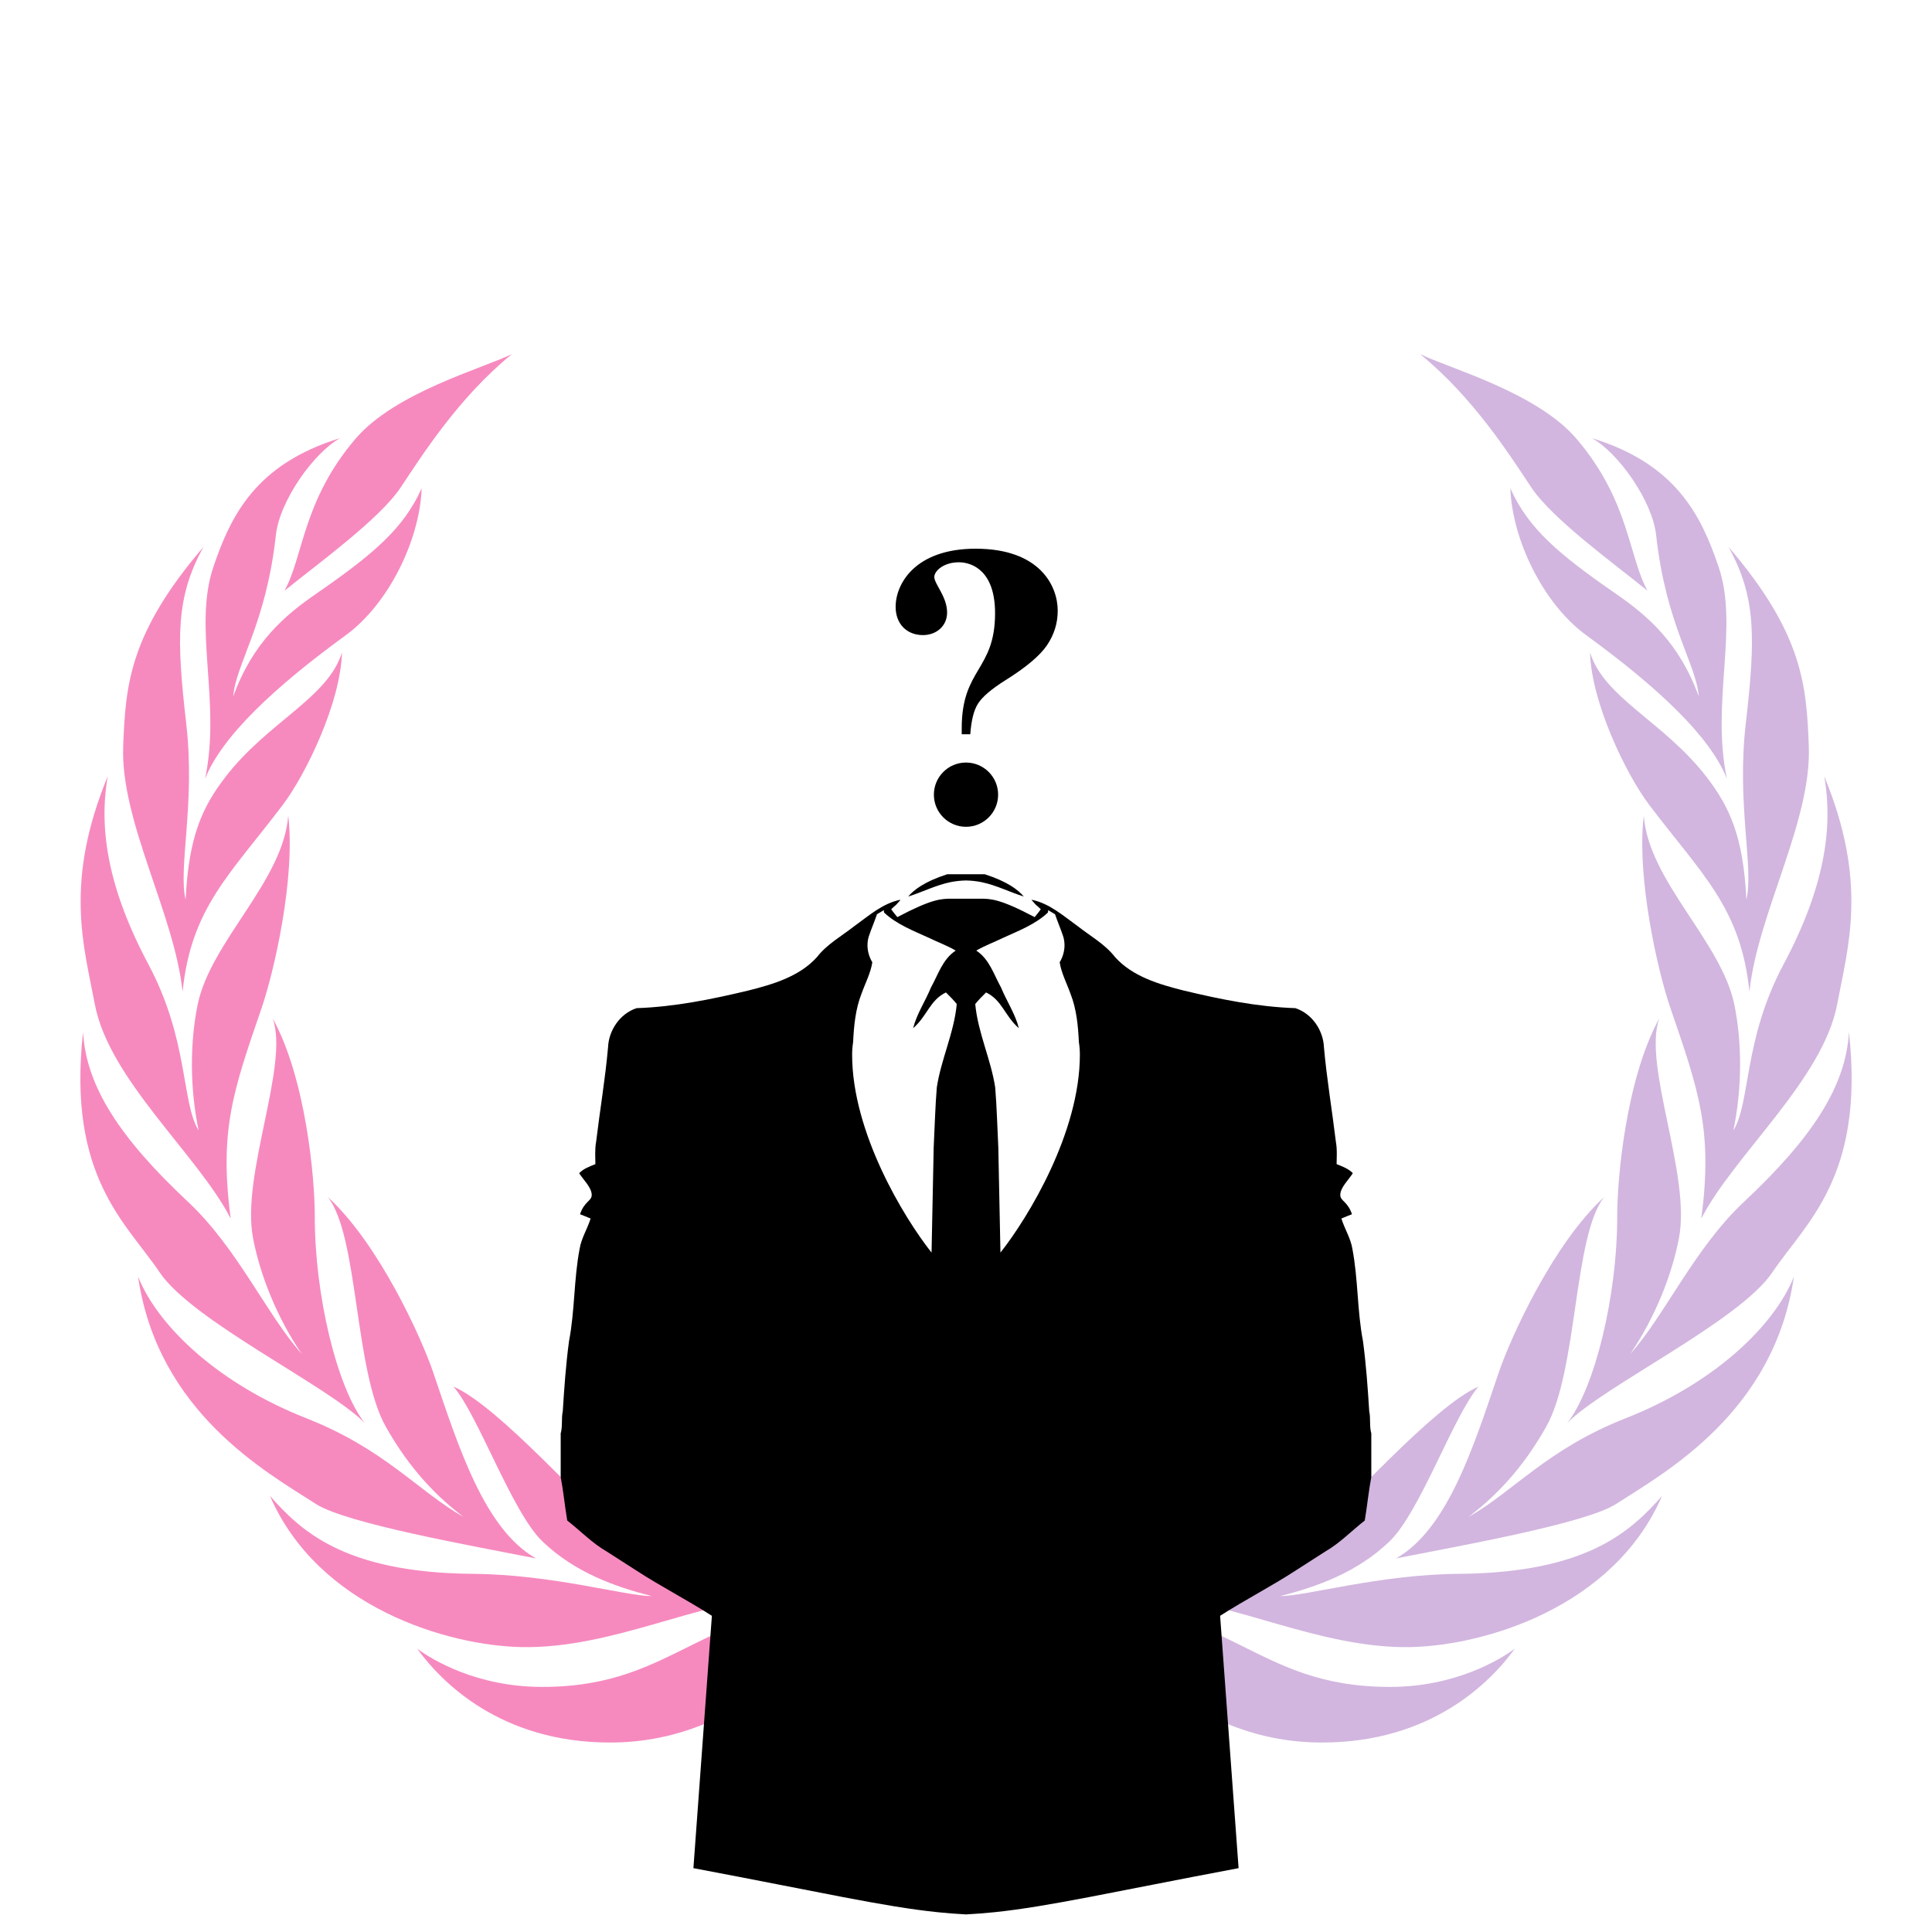
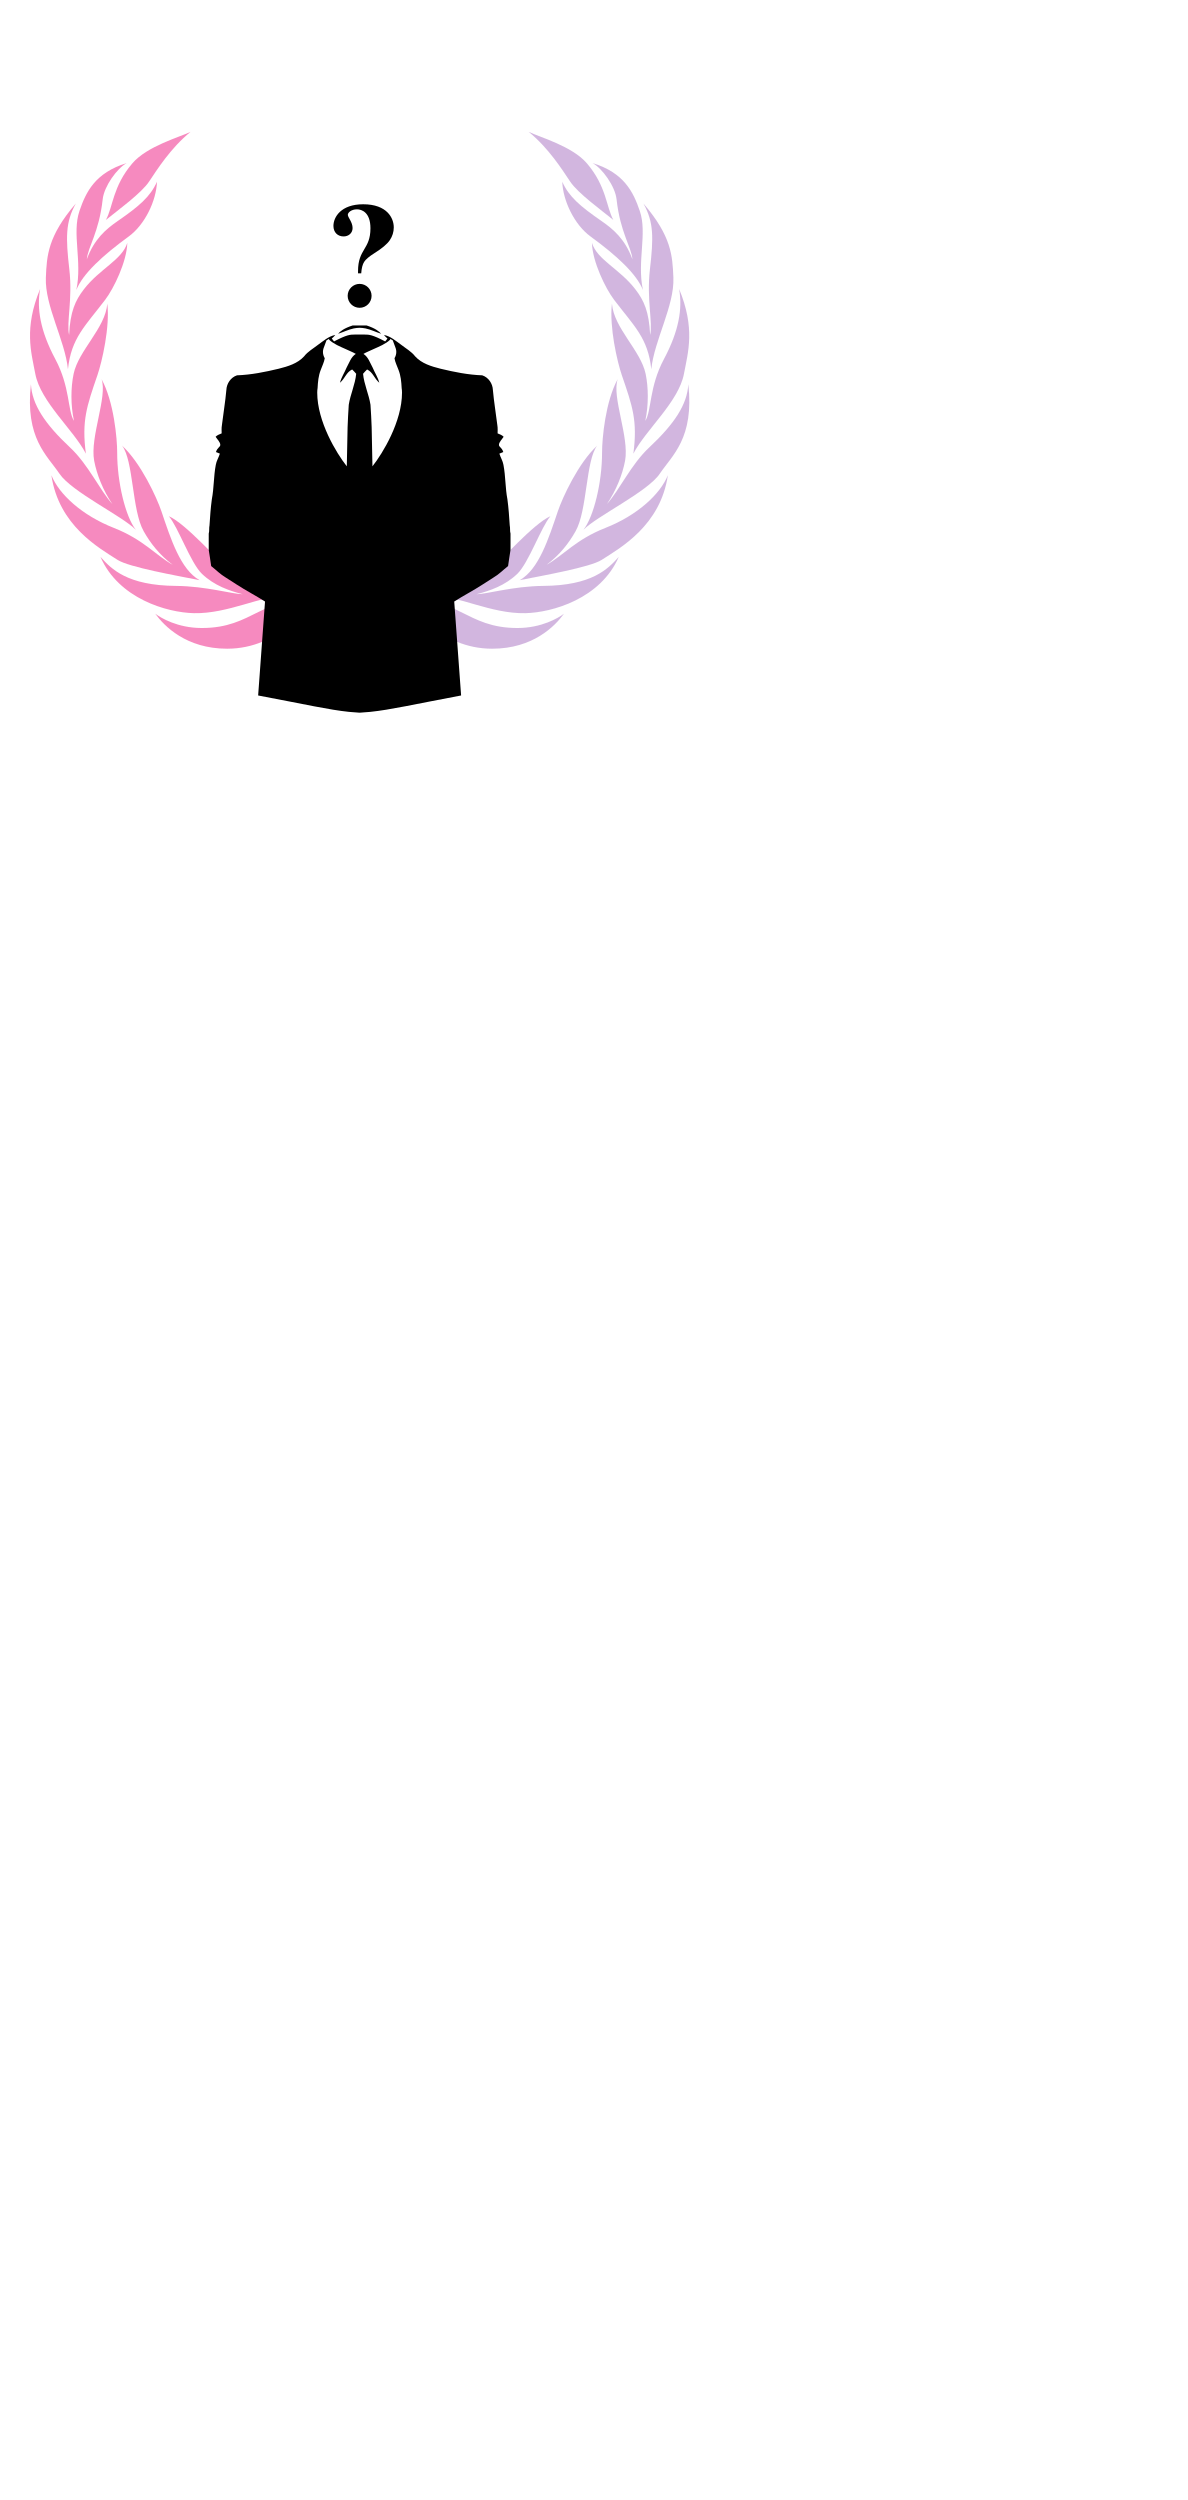
- <svg xmlns="http://www.w3.org/2000/svg" xmlns:xlink="http://www.w3.org/1999/xlink" width="315.75" height="315.75" style="background:rgba(5,1,17,0.9)">
+ <svg xmlns="http://www.w3.org/2000/svg" xmlns:xlink="http://www.w3.org/1999/xlink" style="background:rgba(5,1,17,0.9)">
  <style>

.glitch{
-webkit-transform: skewX(0deg) scaleY(1);
transform: skewX(0deg) scaleY(1);
-webkit-animation: clock-bag 3s linear infinite;
animation: clock-bag 3s linear infinite;
}

    @keyframes clock-bag {
        0% {
            -webkit-transform: translate(2px, 1px);
            transform: translate(2px, 1px);
        }
        2% {
            -webkit-transform: translate(2px, 4px);
            transform: translate(2px, 4px);
        }
        4% {
            -webkit-transform: translate(5px, 1px);
            transform: translate(5px, 1px);
        }
        6% {
            -webkit-transform: translate(1px, 3px);
            transform: translate(1px, 3px);
        }
        8% {
            -webkit-transform: translate(2px, 4px);
            transform: translate(2px, 4px);
        }
        10% {
            -webkit-transform: translate(3px, 5px);
            transform: translate(3px, 5px);
        }
        12% {
            -webkit-transform: translate(2px, 5px);
            transform: translate(2px, 5px);
        }
        14% {
            -webkit-transform: translate(1px, 3px);
            transform: translate(1px, 3px);
        }
        16% {
            -webkit-transform: translate(5px, 4px);
            transform: translate(5px, 4px);
        }
        18% {
            -webkit-transform: translate(4px, 3px);
            transform: translate(4px, 3px);
        }
        20% {
            -webkit-transform: translate(4px, 2px);
            transform: translate(4px, 2px);
        }
        22% {
            -webkit-transform: translate(3px, 2px);
            transform: translate(3px, 2px);
        }
        24% {
            -webkit-transform: translate(4px, 3px);
            transform: translate(4px, 3px);
        }
        26% {
            -webkit-transform: translate(3px, 1px);
            transform: translate(3px, 1px);
        }
        28% {
            -webkit-transform: translate(4px, 4px);
            transform: translate(4px, 4px);
        }
        30% {
            -webkit-transform: translate(2px, 3px);
            transform: translate(2px, 3px);
        }
        32% {
            -webkit-transform: translate(1px, 1px);
            transform: translate(1px, 1px);
        }
        34% {
            -webkit-transform: translate(5px, 3px);
            transform: translate(5px, 3px);
        }
        36% {
            -webkit-transform: translate(2px, 1px);
            transform: translate(2px, 1px);
        }
        38% {
            -webkit-transform: translate(4px, 5px);
            transform: translate(4px, 5px);
        }
        40% {
            -webkit-transform: translate(4px, 2px);
            transform: translate(4px, 2px);
        }
        42% {
            -webkit-transform: translate(5px, 5px);
            transform: translate(5px, 5px);
        }
        44% {
            -webkit-transform: translate(5px, 2px);
            transform: translate(5px, 2px);
        }
        46% {
            -webkit-transform: translate(5px, 4px);
            transform: translate(5px, 4px);
        }
        48% {
            -webkit-transform: translate(2px, 1px);
            transform: translate(2px, 1px);
        }
        50% {
            -webkit-transform: translate(2px, 4px);
            transform: translate(2px, 4px);
        }
        52% {
            -webkit-transform: translate(2px, 3px);
            transform: translate(2px, 3px);
        }
        54% {
            -webkit-transform: translate(5px, 4px);
            transform: translate(5px, 4px);
        }
        56% {
            -webkit-transform: translate(2px, 3px);
            transform: translate(2px, 3px);
        }
        58% {
            -webkit-transform: translate(4px, 2px);
            transform: translate(4px, 2px);
        }
        60% {
            -webkit-transform: translate(2px, 1px);
            transform: translate(2px, 1px);
        }
        62% {
            -webkit-transform: translate(1px, 2px);
            transform: translate(1px, 2px);
        }
        64% {
            -webkit-transform: translate(2px, 5px);
            transform: translate(2px, 5px);
        }
        66% {
            -webkit-transform: translate(4px, 3px);
            transform: translate(4px, 3px);
        }
        68% {
            -webkit-transform: translate(4px, 2px);
            transform: translate(4px, 2px);
        }
        70% {
            -webkit-transform: translate(4px, 3px);
            transform: translate(4px, 3px);
        }
        72% {
            -webkit-transform: translate(3px, 4px);
            transform: translate(3px, 4px);
        }
        74% {
            -webkit-transform: translate(3px, 3px);
            transform: translate(3px, 3px);
        }
        76% {
            -webkit-transform: translate(1px, 1px);
            transform: translate(1px, 1px);
        }
        78% {
            -webkit-transform: translate(5px, 3px);
            transform: translate(5px, 3px);
        }
        80% {
            -webkit-transform: translate(5px, 1px);
            transform: translate(5px, 1px);
        }
        82% {
            -webkit-transform: translate(3px, 2px);
            transform: translate(3px, 2px);
        }
        84% {
            -webkit-transform: translate(3px, 3px);
            transform: translate(3px, 3px);
        }
        86% {
            -webkit-transform: translate(4px, 3px);
            transform: translate(4px, 3px);
        }
        88% {
            -webkit-transform: translate(5px, 1px);
            transform: translate(5px, 1px);
        }
        90% {
            -webkit-transform: translate(2px, 4px);
            transform: translate(2px, 4px);
        }
        92% {
            -webkit-transform: translate(3px, 3px);
            transform: translate(3px, 3px);
        }
        94% {
            -webkit-transform: translate(3px, 1px);
            transform: translate(3px, 1px);
        }
        96% {
            -webkit-transform: translate(3px, 1px);
            transform: translate(3px, 1px);
        }
        98% {
            -webkit-transform: translate(4px, 1px);
            transform: translate(4px, 1px);
        }
        100% {
            -webkit-transform: translate(4px, 2px);
            transform: translate(4px, 2px);
        }
        1% {
            -webkit-transform: scaleY(1) skewX(0deg);
            transform: scaleY(1) skewX(0deg);
        }
        1.5% {
            -webkit-transform: scaleY(3) skewX(-60deg);
            transform: scaleY(3) skewX(-60deg);
        }
        2% {
            -webkit-transform: scaleY(1) skewX(0deg);
            transform: scaleY(1) skewX(0deg);
        }
        51% {
            -webkit-transform: scaleX(1) scaleY(1) skewX(0deg);
            transform: scaleX(1) scaleY(1) skewX(0deg);
        }
        52% {
            -webkit-transform: scaleX(1.5) scaleY(0.2) skewX(80deg);
            transform: scaleX(1.5) scaleY(0.2) skewX(80deg);
        }
        53% {
            -webkit-transform: scaleX(1) scaleY(1) skewX(0deg);
            transform: scaleX(1) scaleY(1) skewX(0deg);
        }
    }
    </style>
  <g transform="translate(-217.125,-92.125)">
    <circle r="155" cy="250" stroke="rgba(255,255,255,0)" cx="375" stroke-miterlimit="10" stroke-width="5.75" fill="rgba(60,0,60,0)" />
    <g>
      <circle class="glitch" r="100" cy="250" stroke="rgba(255,255,255,0.9)" cx="375" stroke-miterlimit="1.5" stroke-width="1.5" fill="none" />
      <defs>
        <circle id="a" cy="250" cx="375" r="100" />
      </defs>
      <clipPath id="b">
        <use overflow="visible" xlink:href="#a" />
      </clipPath>
      <g clip-path="url(#b)" class="glitch" stroke="rgba(255,255,255,0.9)" stroke-miterlimit="1.5" stroke-width="1.5" fill="none">
        <ellipse rx="62.5" cy="250" ry="100" cx="375" />
        <ellipse rx="26.5" cy="250" ry="100" cx="375" />
        <circle r="130" cy="444" cx="375" />
        <circle r="260" cy="538" cx="375" />
        <circle r="130" cy="56" cx="375" />
        <circle r="260" cy="-38" cx="375" />
        <line y2="250" x1="275" x2="475" y1="250" />
        <line y2="350" x1="375" x2="375" y1="150" />
      </g>
    </g>
    <g>
      <g fill="rgba(238, 23, 128, 0.5)">
        <path d="M285.3,361.56c2.42,1.82,9.79,6.26,20.4,6.26,22.82,0,25.55-14.14,54.53-14.14,22.93,0,43.63,18.48,53.52,27.87l-6.26,5.45c-3.63-5.05-23.83-29.28-44.23-29.28-13.02,0-22.92,19.19-46.45,19.19-17.87,0-27.57-9.89-31.51-15.35z" />
        <path d="M342.28,353.74c-10.2-0.25-25.04,7.89-39.98,7.57-11.92-0.25-33.12-6.41-41.05-24.69,4.8,5.35,11.74,12.55,33.17,12.72,13.02,0.1,24.94,3.64,29.23,3.64-5.91-1.51-12.54-3.82-17.87-8.94-5-4.8-10.45-20.55-14.54-25.3,7.42,3.23,21.76,19.69,27.52,24.54,9.42,7.94,13.83,8.08,23.52,10.46z" />
        <path d="M304.72,346.82c-10.2-2.02-30.97-5.69-35.95-8.89-8.18-5.25-25.85-15.04-29.08-37.16,3.33,8.28,13.33,17.57,27.47,23.13,12.88,5.06,18.38,12.01,25.75,16.16-5.75-4.34-9.7-9.39-12.72-14.74-5.19-9.17-4.44-31.2-9.49-37.56,8.28,7.57,15.26,22.85,17.27,28.78,4.13,12.21,8.37,25.53,16.75,30.28z" />
        <path d="M276.75,324.71c-5.76-5.96-28.18-16.66-33.53-24.64-5.42-8.07-15.15-15.55-12.52-39.28,0.49,8.91,6.08,17.38,17.17,27.77,8.08,7.57,12.91,18.53,18.56,24.83-4.05-5.96-6.82-12.93-7.96-18.97-1.96-10.35,5.96-28.2,3.23-35.85,5.4,9.83,6.88,26.05,6.87,32.31-0.02,12.9,3.63,28.07,8.18,33.83z" />
        <path d="M254.83,291.28c-5.35-10.4-19.89-22.72-22.21-35.04-1.8-9.55-5.05-19.9,2.12-37.26-1.52,8.58,0.04,18.37,6.67,30.8,6.56,12.32,5.35,22.52,8.18,27.11-1.48-7.06-1.4-14.55-0.16-20.58,2.12-10.32,13.99-20.17,14.8-30.87,1.21,10.2-2.31,25.48-4.34,31.4-4.65,13.54-6.97,19.99-5.06,34.44z" />
        <path d="M246.96,254.21c-1.31-12.72-10.2-27.87-9.7-40.19,0.39-9.71,0.88-18.26,13.13-32.52-4.54,8.18-4.44,14.88-2.83,28.88,1.52,13.13-1.35,23.53-0.1,28.78,0.5-10.3,2.72-15.11,6.46-19.99,6.97-9.09,16.76-12.92,19.09-20.4-0.21,8.18-5.91,19.95-9.7,24.94-8.64,11.4-14.94,16.77-16.35,30.5z" />
        <path d="M250.64,219.4c2.66-12.51-2.01-24.75,1.37-34.66,2.82-8.28,6.86-16.76,20.7-21.01-4.24,2.33-9.88,10.18-10.5,15.86-1.61,14.64-6.54,20.98-6.97,26.36,3.23-8.89,8.47-13.27,13.53-16.77,9.42-6.51,14.34-10.7,17.27-17.26-0.3,8.38-5.35,18.88-12.42,24.03-11.56,8.42-20.2,16.46-22.98,23.45z" />
        <path d="M300.78,150c-4.75,2.32-19.09,6.26-25.55,13.83-8.65,10.13-8.49,19.19-11.61,24.84,5.35-4.34,15.55-11.71,18.98-16.87,3.44-5.14,9.39-14.63,18.18-21.8z" />
      </g>
      <g fill="rgba(166, 110, 193, 0.5)">
        <path d="M464.7,361.56c-2.42,1.82-9.79,6.26-20.4,6.26-22.82,0-25.55-14.14-54.53-14.14-22.93,0-43.63,18.48-53.52,27.87l6.26,5.45c3.63-5.05,23.83-29.28,44.23-29.28,13.02,0,22.92,19.19,46.45,19.19,17.87,0,27.57-9.89,31.51-15.35z" />
        <path d="M407.72,353.74c10.2-0.25,25.04,7.89,39.98,7.57,11.92-0.25,33.12-6.41,41.05-24.69-4.8,5.35-11.74,12.55-33.17,12.72-13.02,0.1-24.94,3.64-29.23,3.64,5.91-1.51,12.54-3.82,17.87-8.94,5-4.8,10.45-20.55,14.54-25.3-7.42,3.23-21.76,19.69-27.52,24.54-9.42,7.94-13.83,8.08-23.52,10.46z" />
        <path d="M445.28,346.82c10.2-2.02,30.97-5.69,35.95-8.89,8.18-5.25,25.85-15.04,29.08-37.16-3.33,8.28-13.33,17.57-27.47,23.13-12.88,5.06-18.38,12.01-25.75,16.16,5.75-4.34,9.7-9.39,12.72-14.74,5.19-9.17,4.44-31.2,9.49-37.56-8.28,7.57-15.26,22.85-17.27,28.78-4.13,12.21-8.37,25.53-16.75,30.28z" />
        <path d="M473.25,324.71c5.76-5.96,28.18-16.66,33.53-24.64,5.42-8.07,15.15-15.55,12.52-39.28-0.49,8.91-6.08,17.38-17.17,27.77-8.08,7.57-12.91,18.53-18.56,24.83,4.05-5.96,6.82-12.93,7.96-18.97,1.96-10.35-5.96-28.2-3.23-35.85-5.4,9.83-6.88,26.05-6.87,32.31,0.02,12.9-3.63,28.07-8.18,33.83z" />
        <path d="M495.17,291.28c5.35-10.4,19.89-22.72,22.21-35.04,1.8-9.55,5.05-19.9-2.12-37.26,1.52,8.58-0.04,18.37-6.67,30.8-6.56,12.32-5.35,22.52-8.18,27.11,1.48-7.06,1.4-14.55,0.16-20.58-2.12-10.32-13.99-20.17-14.8-30.87-1.21,10.2,2.31,25.48,4.34,31.4,4.65,13.54,6.97,19.99,5.06,34.44z" />
        <path d="M503.04,254.21c1.31-12.72,10.2-27.87,9.7-40.19-0.39-9.71-0.88-18.26-13.13-32.52,4.54,8.18,4.44,14.88,2.83,28.88-1.52,13.13,1.35,23.53,0.1,28.78-0.5-10.3-2.72-15.11-6.46-19.99-6.97-9.09-16.76-12.92-19.09-20.4,0.21,8.18,5.91,19.95,9.7,24.94,8.64,11.4,14.94,16.77,16.35,30.5z" />
        <path d="M499.36,219.4c-2.66-12.51,2.01-24.75-1.37-34.66-2.82-8.28-6.86-16.76-20.7-21.01,4.24,2.33,9.88,10.18,10.5,15.86,1.61,14.64,6.54,20.98,6.97,26.36-3.23-8.89-8.47-13.27-13.53-16.77-9.42-6.51-14.34-10.7-17.27-17.26,0.3,8.38,5.35,18.88,12.42,24.03,11.56,8.42,20.2,16.46,22.98,23.45z" />
        <path d="M449.22,150c4.75,2.32,19.09,6.26,25.55,13.83,8.65,10.13,8.49,19.19,11.61,24.84-5.35-4.34-15.55-11.71-18.98-16.87-3.44-5.14-9.39-14.63-18.18-21.8z" />
      </g>
    </g>
    <g>
      <circle cy="222" cx="375" r="5.25" />
      <path d="M388.23,197.59c1.17-1.73,1.76-3.62,1.76-5.65,0-4.05-2.91-10.14-13.42-10.14-9.83,0-13.07,5.7-13.07,9.5,0,2.87,1.9,4.62,4.46,4.62,2.19,0,3.95-1.47,3.95-3.69,0-2.61-2.09-4.65-2.09-5.81,0-0.96,1.49-2.4,4.02-2.4,2.09,0,5.91,1.32,5.91,8.31,0,9.41-5.45,8.99-5.45,18.82v0.98h1.4c0.16-2.27,0.58-3.95,1.28-5.04,0.72-1.11,2.21-2.38,4.46-3.79,3.36-2.1,5.62-4,6.79-5.71z" />
    </g>
    <g>
      <polygon fill="rgba(255,255,255,0.9)" points="394,297,394,245,390,241.5,385.8,239.31,384.45,238.65,378.05,235.5,371.95,235.5,365.55,238.65,364.2,239.31,360,241.5,356,245,356,297" />
      <path d="M380.63,296.84l-0.35-17.22c-0.17-3.27-0.24-6.53-0.51-9.79-0.71-4.63-2.83-8.94-3.26-13.62,0.55-0.67,1.15-1.28,1.77-1.89,2.65,1.28,3.05,3.86,5.36,5.84-0.6-2.36-2-4.42-2.92-6.66-1.17-2.1-1.89-4.61-4.04-6.02,1.4-0.82,2.93-1.37,4.38-2.08,2.54-1.16,5.29-2.21,7.33-4.14,0.04-0.15,0.04-0.27,0.03-0.39l1.13,0.67c0.4,1.19,0.9,2.33,1.3,3.52,0.17,0.5,0.25,1.02,0.25,1.54,0,0.97-0.28,1.95-0.79,2.79,0.27,1.77,1.16,3.43,1.76,5.12,1,2.53,1.25,5.26,1.38,7.95,0.11,0.67,0.16,1.37,0.16,2.04,0,12.69-8.42,26.57-12.98,32.34zm-24.24-32.34c0-0.67,0.05-1.37,0.16-2.04,0.13-2.69,0.38-5.42,1.38-7.95,0.6-1.69,1.49-3.35,1.76-5.12-0.51-0.84-0.79-1.82-0.79-2.79,0-0.52,0.08-1.04,0.25-1.54,0.4-1.19,0.9-2.33,1.3-3.52l1.13-0.67c-0.01,0.12-0.01,0.24,0.03,0.39,2.04,1.93,4.79,2.98,7.33,4.14,1.45,0.71,2.98,1.26,4.38,2.08-2.15,1.41-2.87,3.92-4.04,6.02-0.92,2.24-2.32,4.3-2.92,6.66,2.31-1.98,2.71-4.56,5.36-5.84,0.62,0.61,1.22,1.22,1.77,1.89-0.43,4.68-2.55,8.99-3.26,13.62-0.27,3.26-0.34,6.52-0.51,9.79l-0.35,17.22c-4.56-5.77-12.98-19.65-12.98-32.34zm60.14,91.7c4.06-2.61,8.38-4.81,12.42-7.45l4.77-3.06c2.4-1.38,4.29-3.38,6.45-5.06,0.4-2.37,0.62-4.75,1.07-7.11v-7.13c-0.34-1.19-0.08-2.43-0.34-3.63-0.24-3.81-0.51-7.65-1.02-11.44-0.96-4.99-0.78-10.09-1.73-15.08-0.28-1.76-1.28-3.28-1.8-4.97,0.57-0.23,1.14-0.48,1.73-0.7-0.71-2.13-1.91-2.14-1.91-3.15,0-1.22,1.37-2.47,2.05-3.56-0.71-0.74-1.71-1.1-2.65-1.48,0.01-0.55,0.03-1.11,0.03-1.66,0-0.67-0.03-1.33-0.15-1.99-0.62-5.15-1.49-10.27-1.95-15.44-0.11-2.76-1.92-5.5-4.67-6.4-6.18-0.21-12.3-1.45-18.29-2.89-4.05-1.02-8.32-2.29-11.17-5.44-1.63-2.12-4.05-3.45-6.14-5.09-2.34-1.67-4.58-3.71-7.52-4.3,0.02,0.05,0.06,0.09,0.09,0.14l0.61,0.68c0.28,0.23,0.55,0.48,0.81,0.73-0.3,0.46-0.66,0.86-1,1.29-5.65-2.98-7.16-3.01-8.91-3.01h-4.62c-1.75,0-3.26,0.03-8.91,3.01-0.34-0.43-0.7-0.83-1-1.29,0.26-0.25,0.53-0.5,0.81-0.73l0.61-0.68c0.03-0.05,0.07-0.09,0.09-0.14-2.94,0.59-5.18,2.63-7.52,4.3-2.09,1.64-4.51,2.97-6.14,5.09-2.85,3.15-7.12,4.42-11.17,5.44-5.99,1.44-12.11,2.68-18.29,2.89-2.75,0.9-4.56,3.64-4.67,6.4-0.46,5.17-1.33,10.29-1.95,15.44-0.12,0.66-0.15,1.32-0.15,1.99,0,0.55,0.02,1.11,0.03,1.66-0.94,0.38-1.94,0.74-2.65,1.48,0.68,1.09,2.05,2.34,2.05,3.56,0,1.01-1.2,1.02-1.91,3.15,0.59,0.22,1.16,0.47,1.73,0.7-0.52,1.69-1.52,3.21-1.8,4.97-0.95,4.99-0.77,10.09-1.73,15.08-0.51,3.79-0.78,7.63-1.02,11.44-0.26,1.2,0,2.44-0.34,3.63v7.13c0.45,2.36,0.67,4.74,1.07,7.11,2.16,1.68,4.05,3.68,6.45,5.06l4.77,3.06c4.04,2.64,8.36,4.84,12.42,7.45l-3.02,41.24c21.01,3.96,30.95,6.27,39.91,7.2,1.56,0.16,3.09,0.28,4.64,0.36,1.55-0.08,3.08-0.2,4.64-0.36,8.96-0.93,18.9-3.24,39.91-7.2l-3.02-41.24z" />
      <path d="M371.95,235c-3.79,1.22-5.5,2.59-6.4,3.65,2.32-0.73,4.49-1.85,6.89-2.35,0.86-0.17,1.69-0.26,2.56-0.28,0.87,0.02,1.7,0.11,2.56,0.28,2.4,0.5,4.57,1.62,6.89,2.35-0.9-1.06-2.61-2.43-6.4-3.65h-6.1z" />
    </g>
  </g>
</svg>
